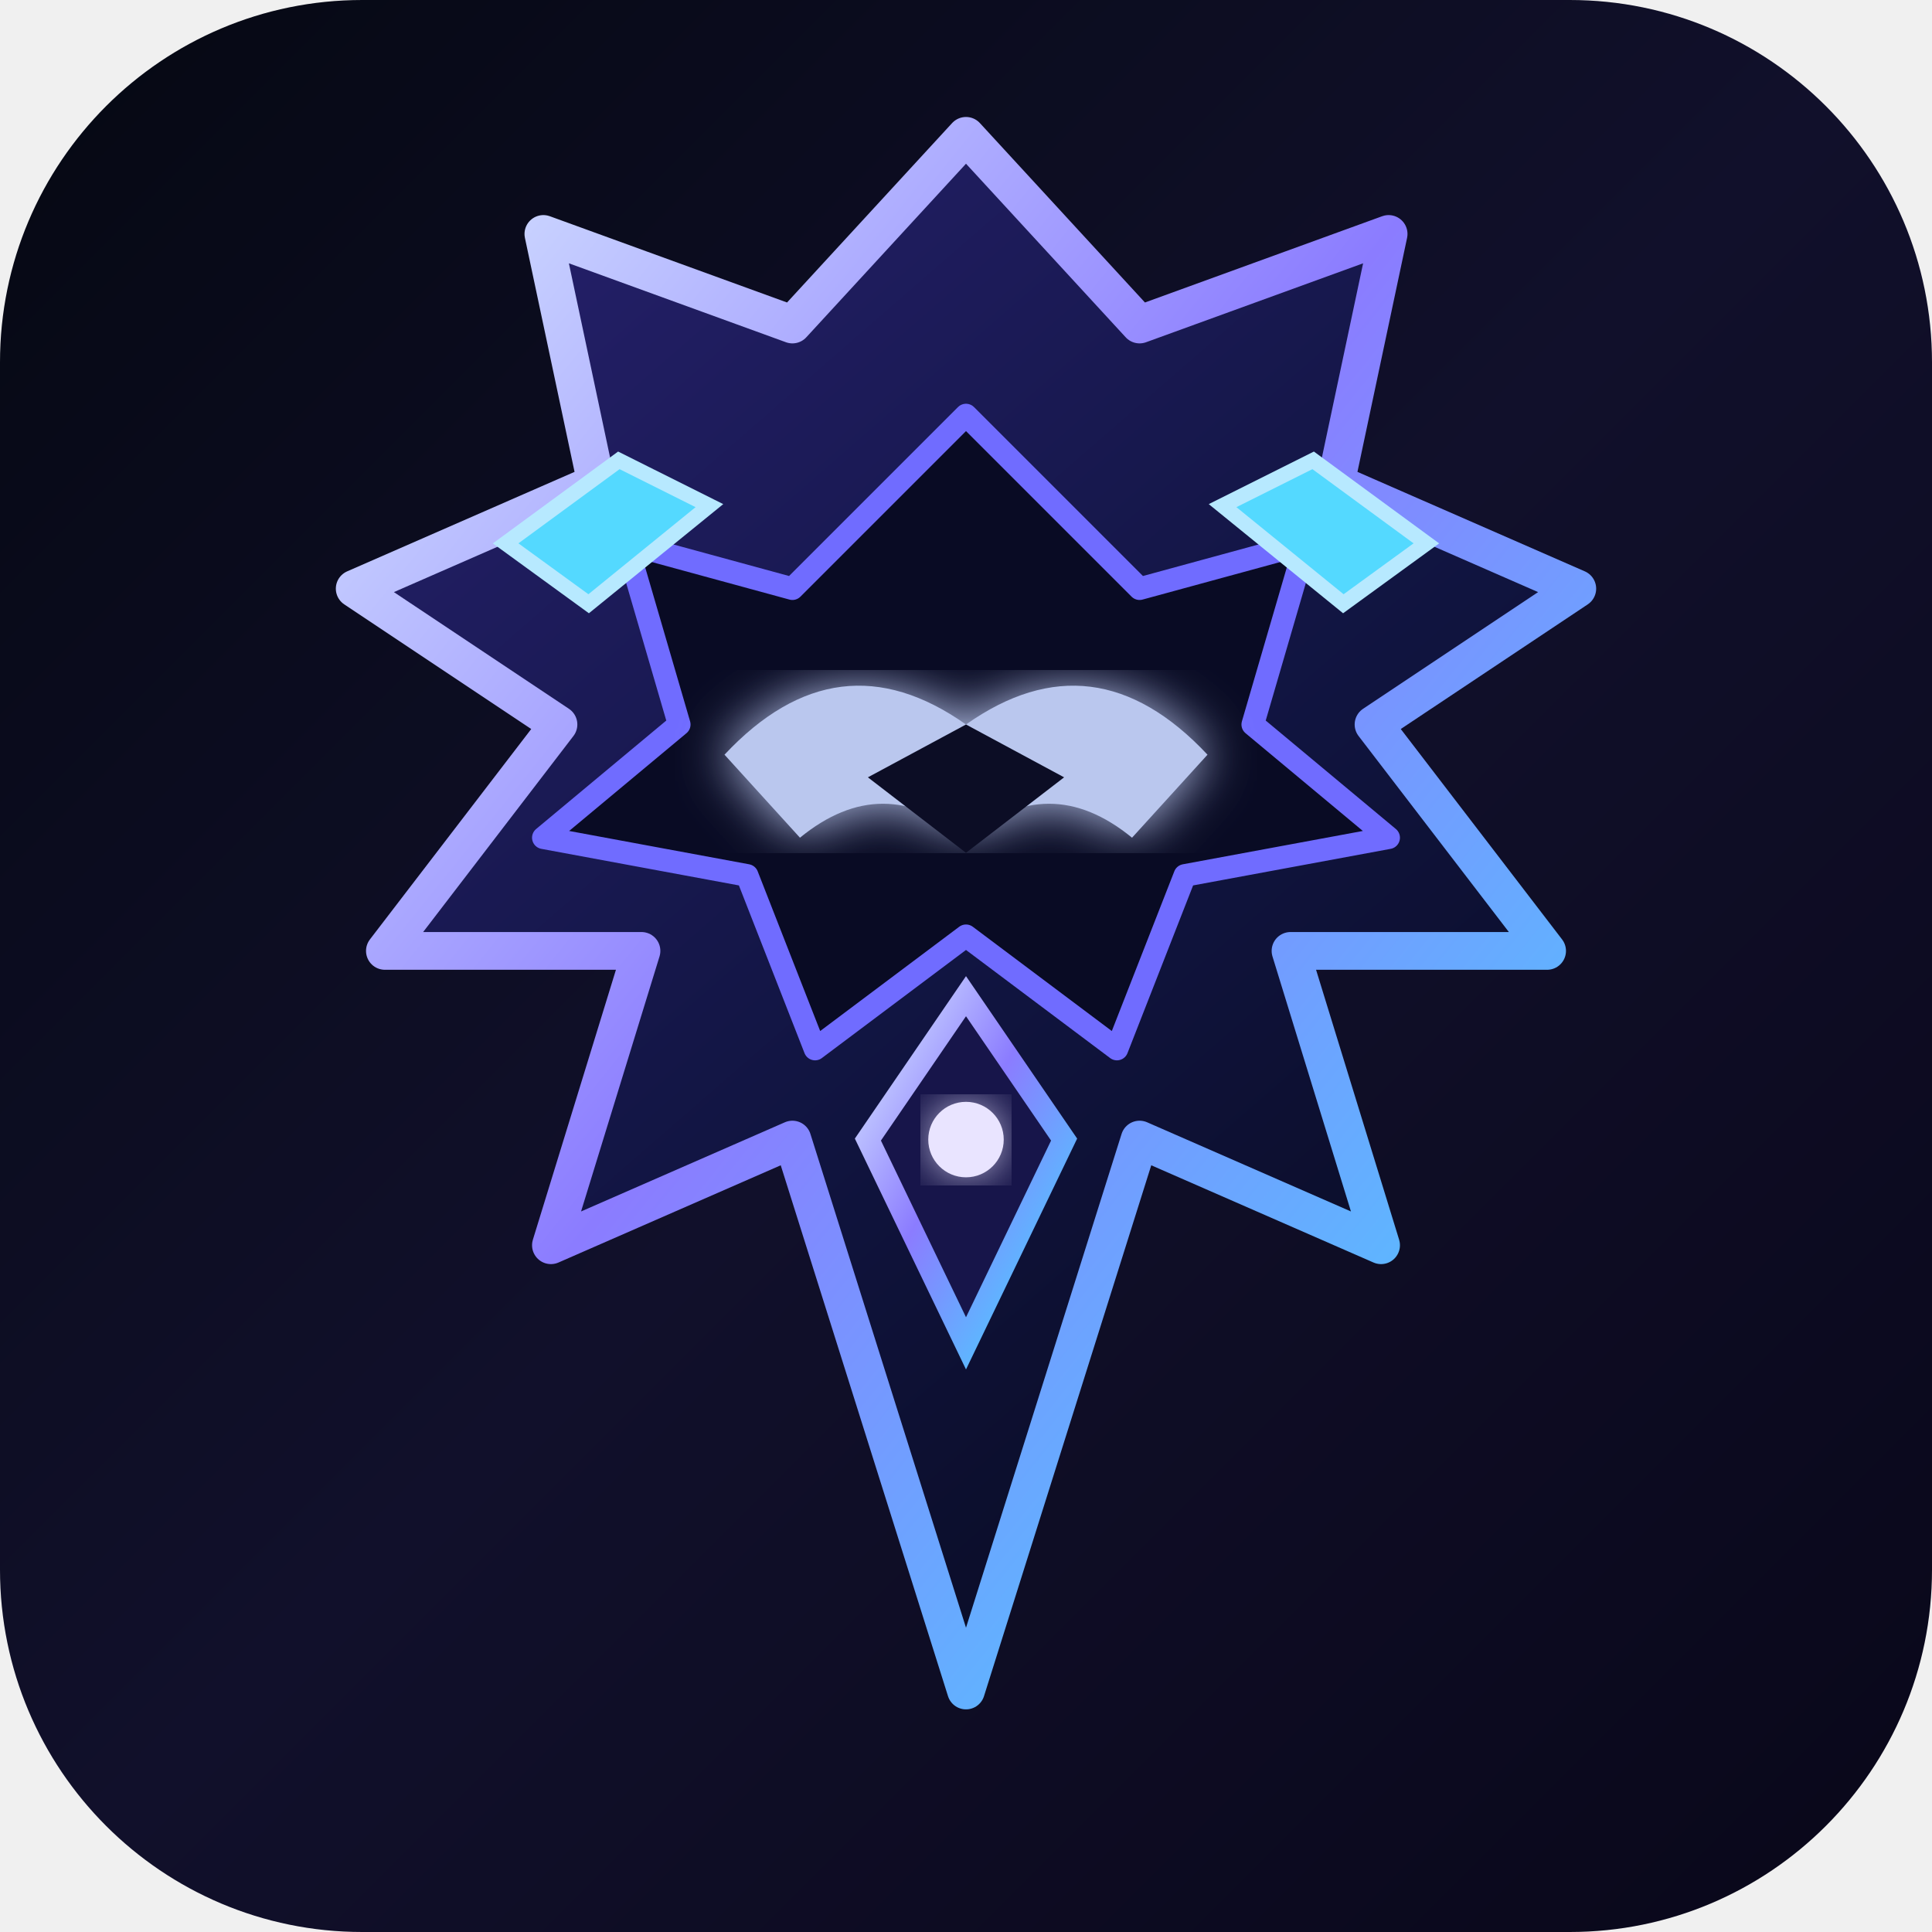
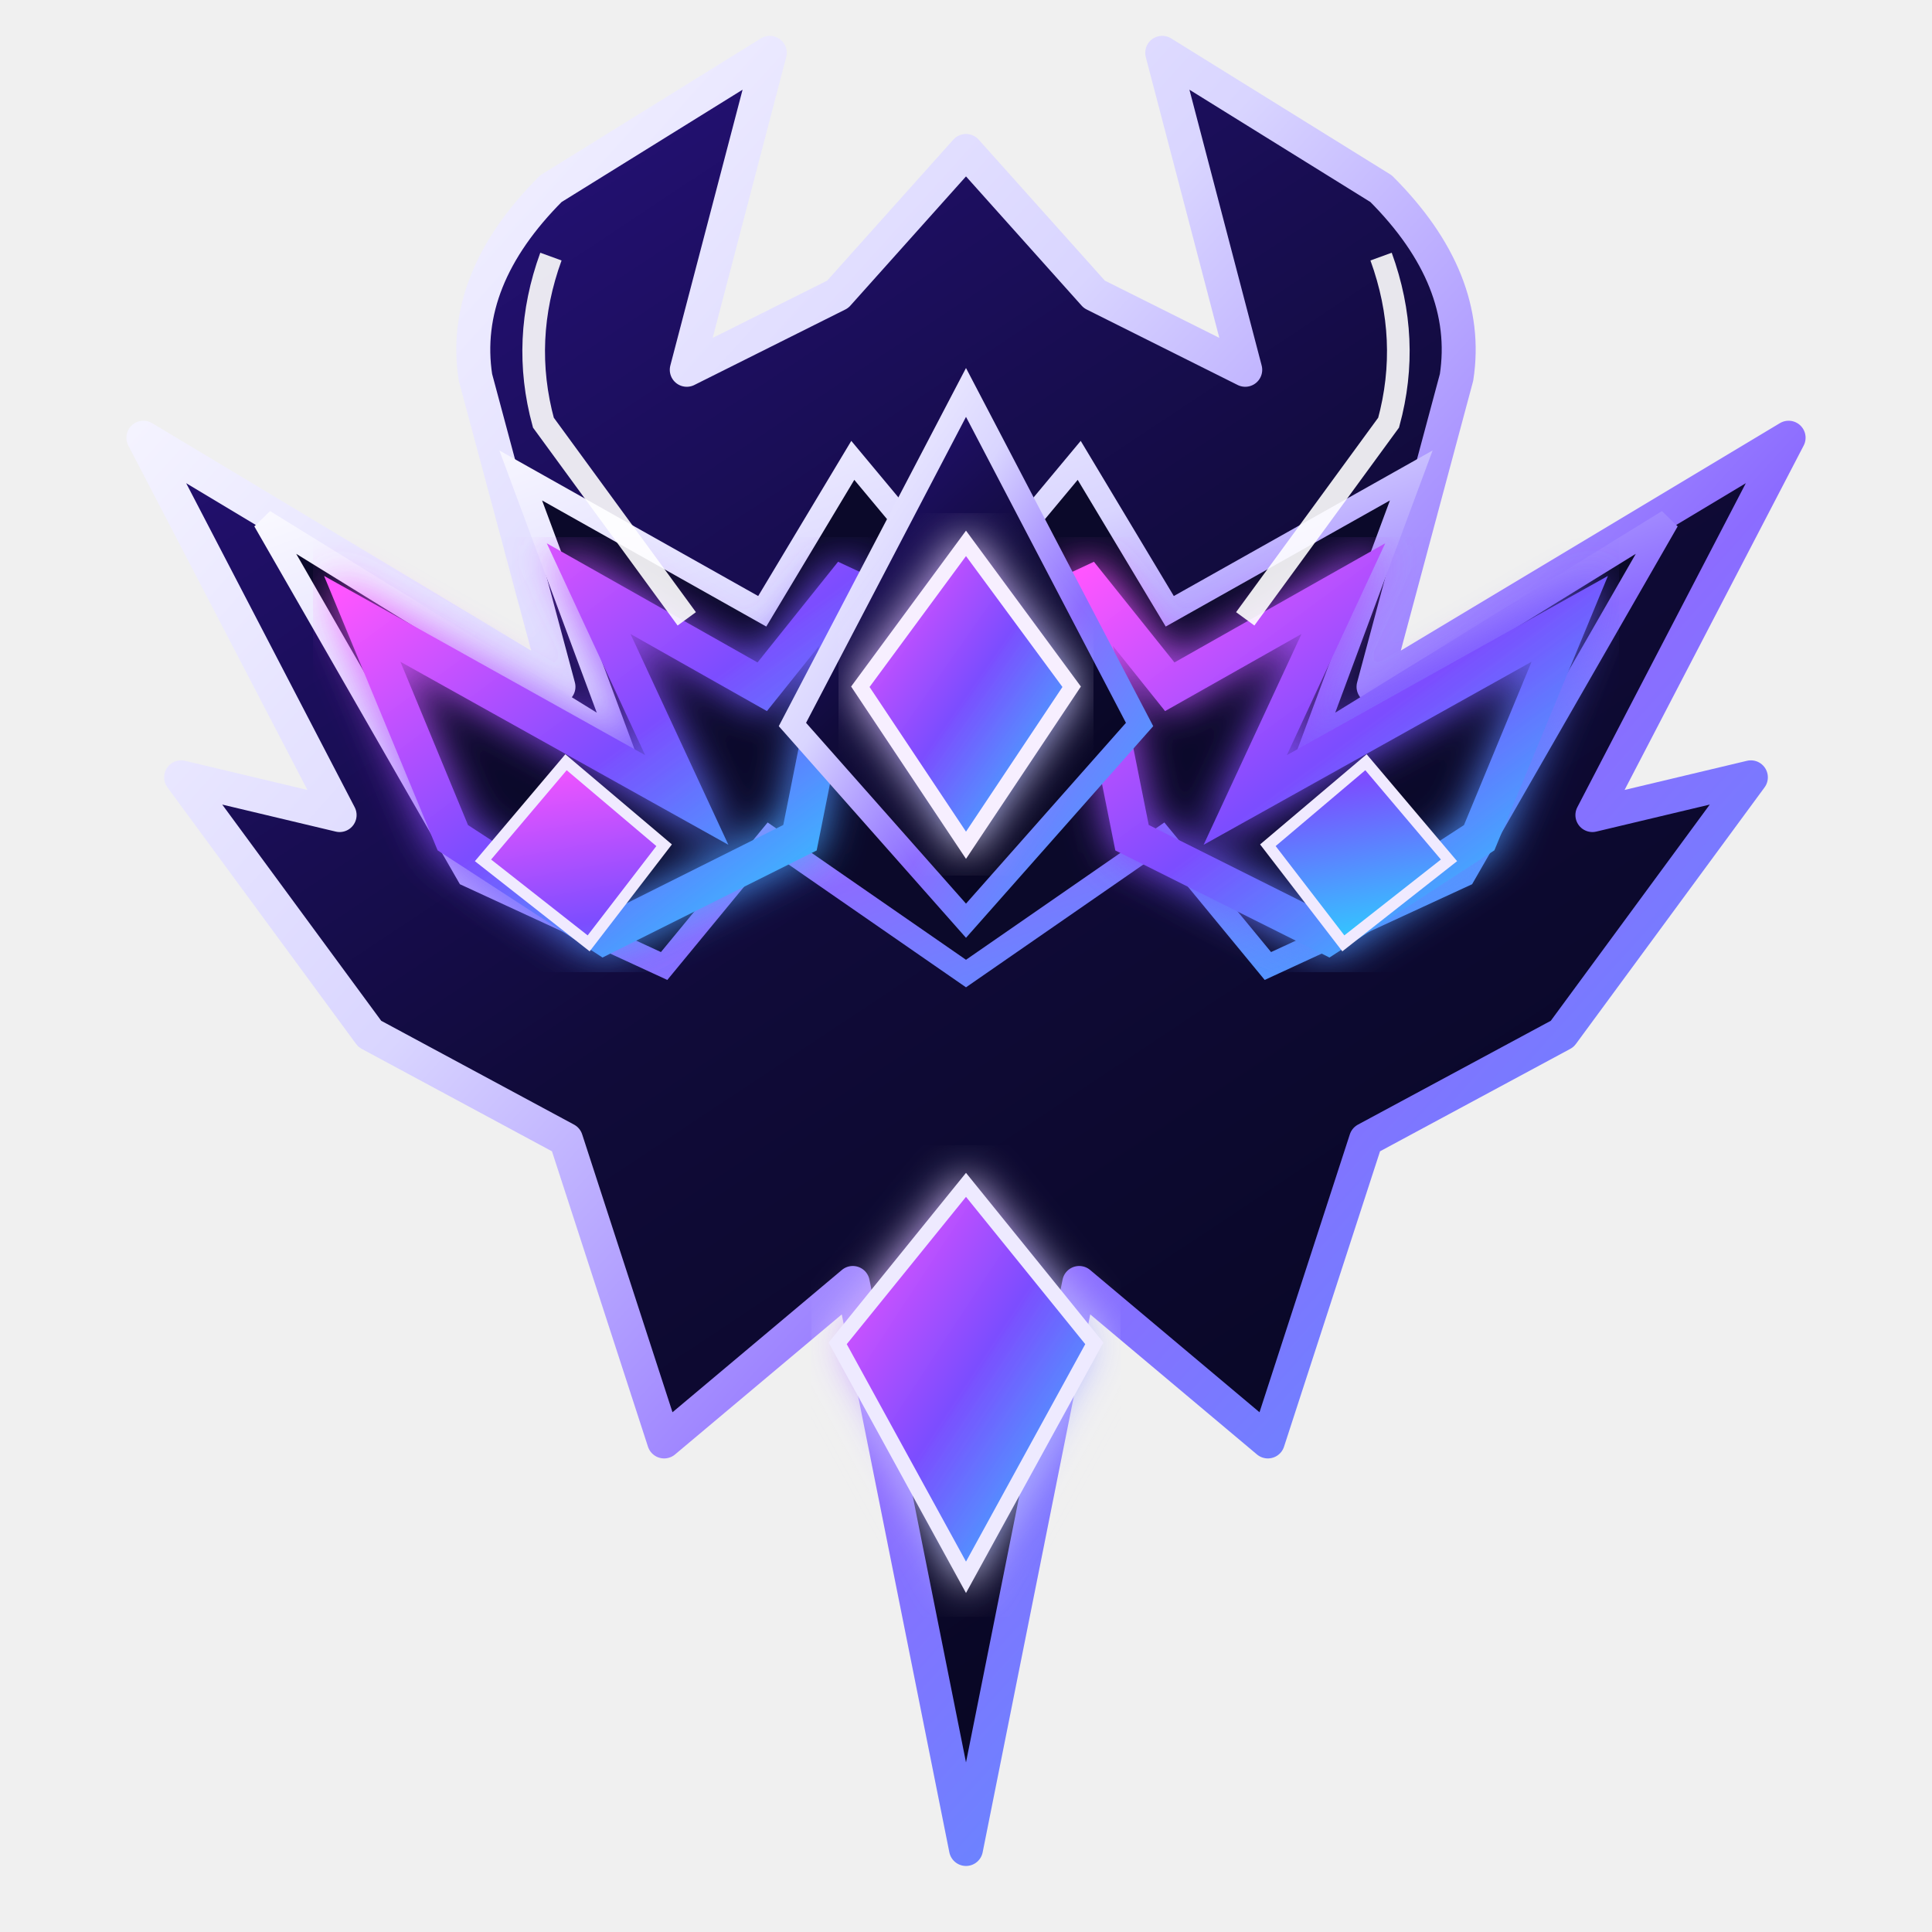
<svg xmlns="http://www.w3.org/2000/svg" viewBox="0 0 256 256">
  <defs>
-     <linearGradient id="bg" x1="0" y1="0" x2="1" y2="1">
-       <stop stop-color="#050812" />
-       <stop offset=".5" stop-color="#11102b" />
-       <stop offset="1" stop-color="#090719" />
+     <linearGradient id="s" x1="0" y1="0" x2="1" y2="1">
+       <stop stop-color="#fff" />
+       <stop offset=".35" stop-color="#d9d5ff" />
+       <stop offset=".62" stop-color="#8c6cff" />
+       <stop offset="1" stop-color="#35aaff" />
    </linearGradient>
-     <linearGradient id="edge" x1="0" y1="0" x2="1" y2="1">
-       <stop stop-color="#d8e8ff" />
-       <stop offset=".45" stop-color="#8b7cff" />
-       <stop offset="1" stop-color="#43d9ff" />
+     <linearGradient id="p" x1=".2" y1="0" x2=".8" y2="1">
+       <stop stop-color="#26117b" />
+       <stop offset=".45" stop-color="#100b39" />
+       <stop offset="1" stop-color="#05051b" />
    </linearGradient>
-     <linearGradient id="core" x1=".15" y1="0" x2=".85" y2="1">
-       <stop stop-color="#25206b" />
-       <stop offset=".55" stop-color="#10143f" />
-       <stop offset="1" stop-color="#08091b" />
+     <linearGradient id="g" x1="0" y1="0" x2="1" y2="1">
+       <stop stop-color="#ff55ff" />
+       <stop offset=".5" stop-color="#7c4dff" />
+       <stop offset="1" stop-color="#27d9ff" />
    </linearGradient>
-     <filter id="glow">
-       <feGaussianBlur stdDeviation="3.5" result="b" />
+     <filter id="b">
+       <feGaussianBlur stdDeviation="2.7" result="x" />
      <feMerge>
-         <feMergeNode in="b" />
+         <feMergeNode in="x" />
        <feMergeNode in="SourceGraphic" />
      </feMerge>
    </filter>
  </defs>
-   <rect width="256" height="256" rx="48" fill="url(#bg)" />
-   <path d="M128 18 L151 43 L184 31 L177 64 L209 78 L182 96 L205 126 L171 126 L183 165 L151 151 L128 224 L105 151 L73 165 L85 126 L51 126 L74 96 L47 78 L79 64 L72 31 L105 43 Z" fill="url(#core)" stroke="url(#edge)" stroke-width="5" stroke-linejoin="round" />
-   <path d="M128 55 L151 78 L173 72 L166 96 L184 111 L157 116 L148 139 L128 124 L108 139 L99 116 L72 111 L90 96 L83 72 L105 78 Z" fill="#090b24" stroke="#706cff" stroke-width="3" stroke-linejoin="round" />
-   <path d="M96 100 Q111 84 128 96 Q145 84 160 100 L150 111 Q139 102 128 111 Q117 102 106 111 Z" fill="#c9d7ff" opacity=".92" filter="url(#glow)" />
-   <path d="M115 103 L128 96 L141 103 L128 113 Z" fill="#0c0d25" />
-   <path d="M128 132 L141 151 L128 178 L115 151 Z" fill="#17154a" stroke="url(#edge)" stroke-width="3" />
-   <path d="M67 72 L82 61 L94 67 L78 80 Z M189 72 L174 61 L162 67 L178 80 Z" fill="#54d9ff" stroke="#b7e9ff" stroke-width="2" />
-   <circle cx="128" cy="151" r="5" fill="#e9e4ff" filter="url(#glow)" />
+   <path d="M19 58 L74 91 L63 50 Q61 37 73 25 L102 7 L91 49 L111 39 L128 20 L145 39 L165 49 L154 7 L183 25 Q195 37 193 50 L182 91 L237 58 L211 108 L232 103 L207 137 L181 151 L168 191 L143 170 L128 245 L113 170 L88 191 L75 151 L49 137 L24 103 L45 108 Z" fill="url(#p)" stroke="url(#s)" stroke-width="4.5" stroke-linejoin="round" />
+   <path d="M35 69 L82 98 L69 63 L101 81 L113 61 L128 79 L143 61 L155 81 L187 63 L174 98 L221 69 L194 116 L168 128 L154 111 L128 129 L102 111 L88 128 L62 116 Z" fill="#0b092a" stroke="url(#s)" stroke-width="3" />
+   <path d="M48 82 L91 106 L78 78 L101 91 L113 76 L106 111 L80 124 L60 111 Z" fill="none" stroke="url(#g)" stroke-width="5" filter="url(#b)" />
+   <path d="M208 82 L165 106 L178 78 L155 91 L143 76 L150 111 L176 124 L196 111 Z" fill="none" stroke="url(#g)" stroke-width="5" filter="url(#b)" />
+   <path d="M128 52 L151 96 L128 122 L105 96 Z" fill="url(#p)" stroke="url(#s)" stroke-width="3" />
+   <path d="M128 72 L142 91 L128 112 L114 91 Z" fill="url(#g)" stroke="#f7efff" stroke-width="2" filter="url(#b)" />
+   <path d="M128 157 L145 178 L128 209 L111 178 Z" fill="url(#g)" stroke="#eeeaff" stroke-width="2" filter="url(#b)" />
+   <path d="M75 101 L88 112 L78 125 L64 114 Z M181 101 L192 114 L178 125 L168 112 Z" fill="url(#g)" stroke="#f0eaff" stroke-width="1.5" />
+   <path d="M73 34 Q69 45 72 56 L91 82 M183 34 Q187 45 184 56 L165 82" fill="none" stroke="#fff" stroke-width="3" opacity=".9" />
</svg>
